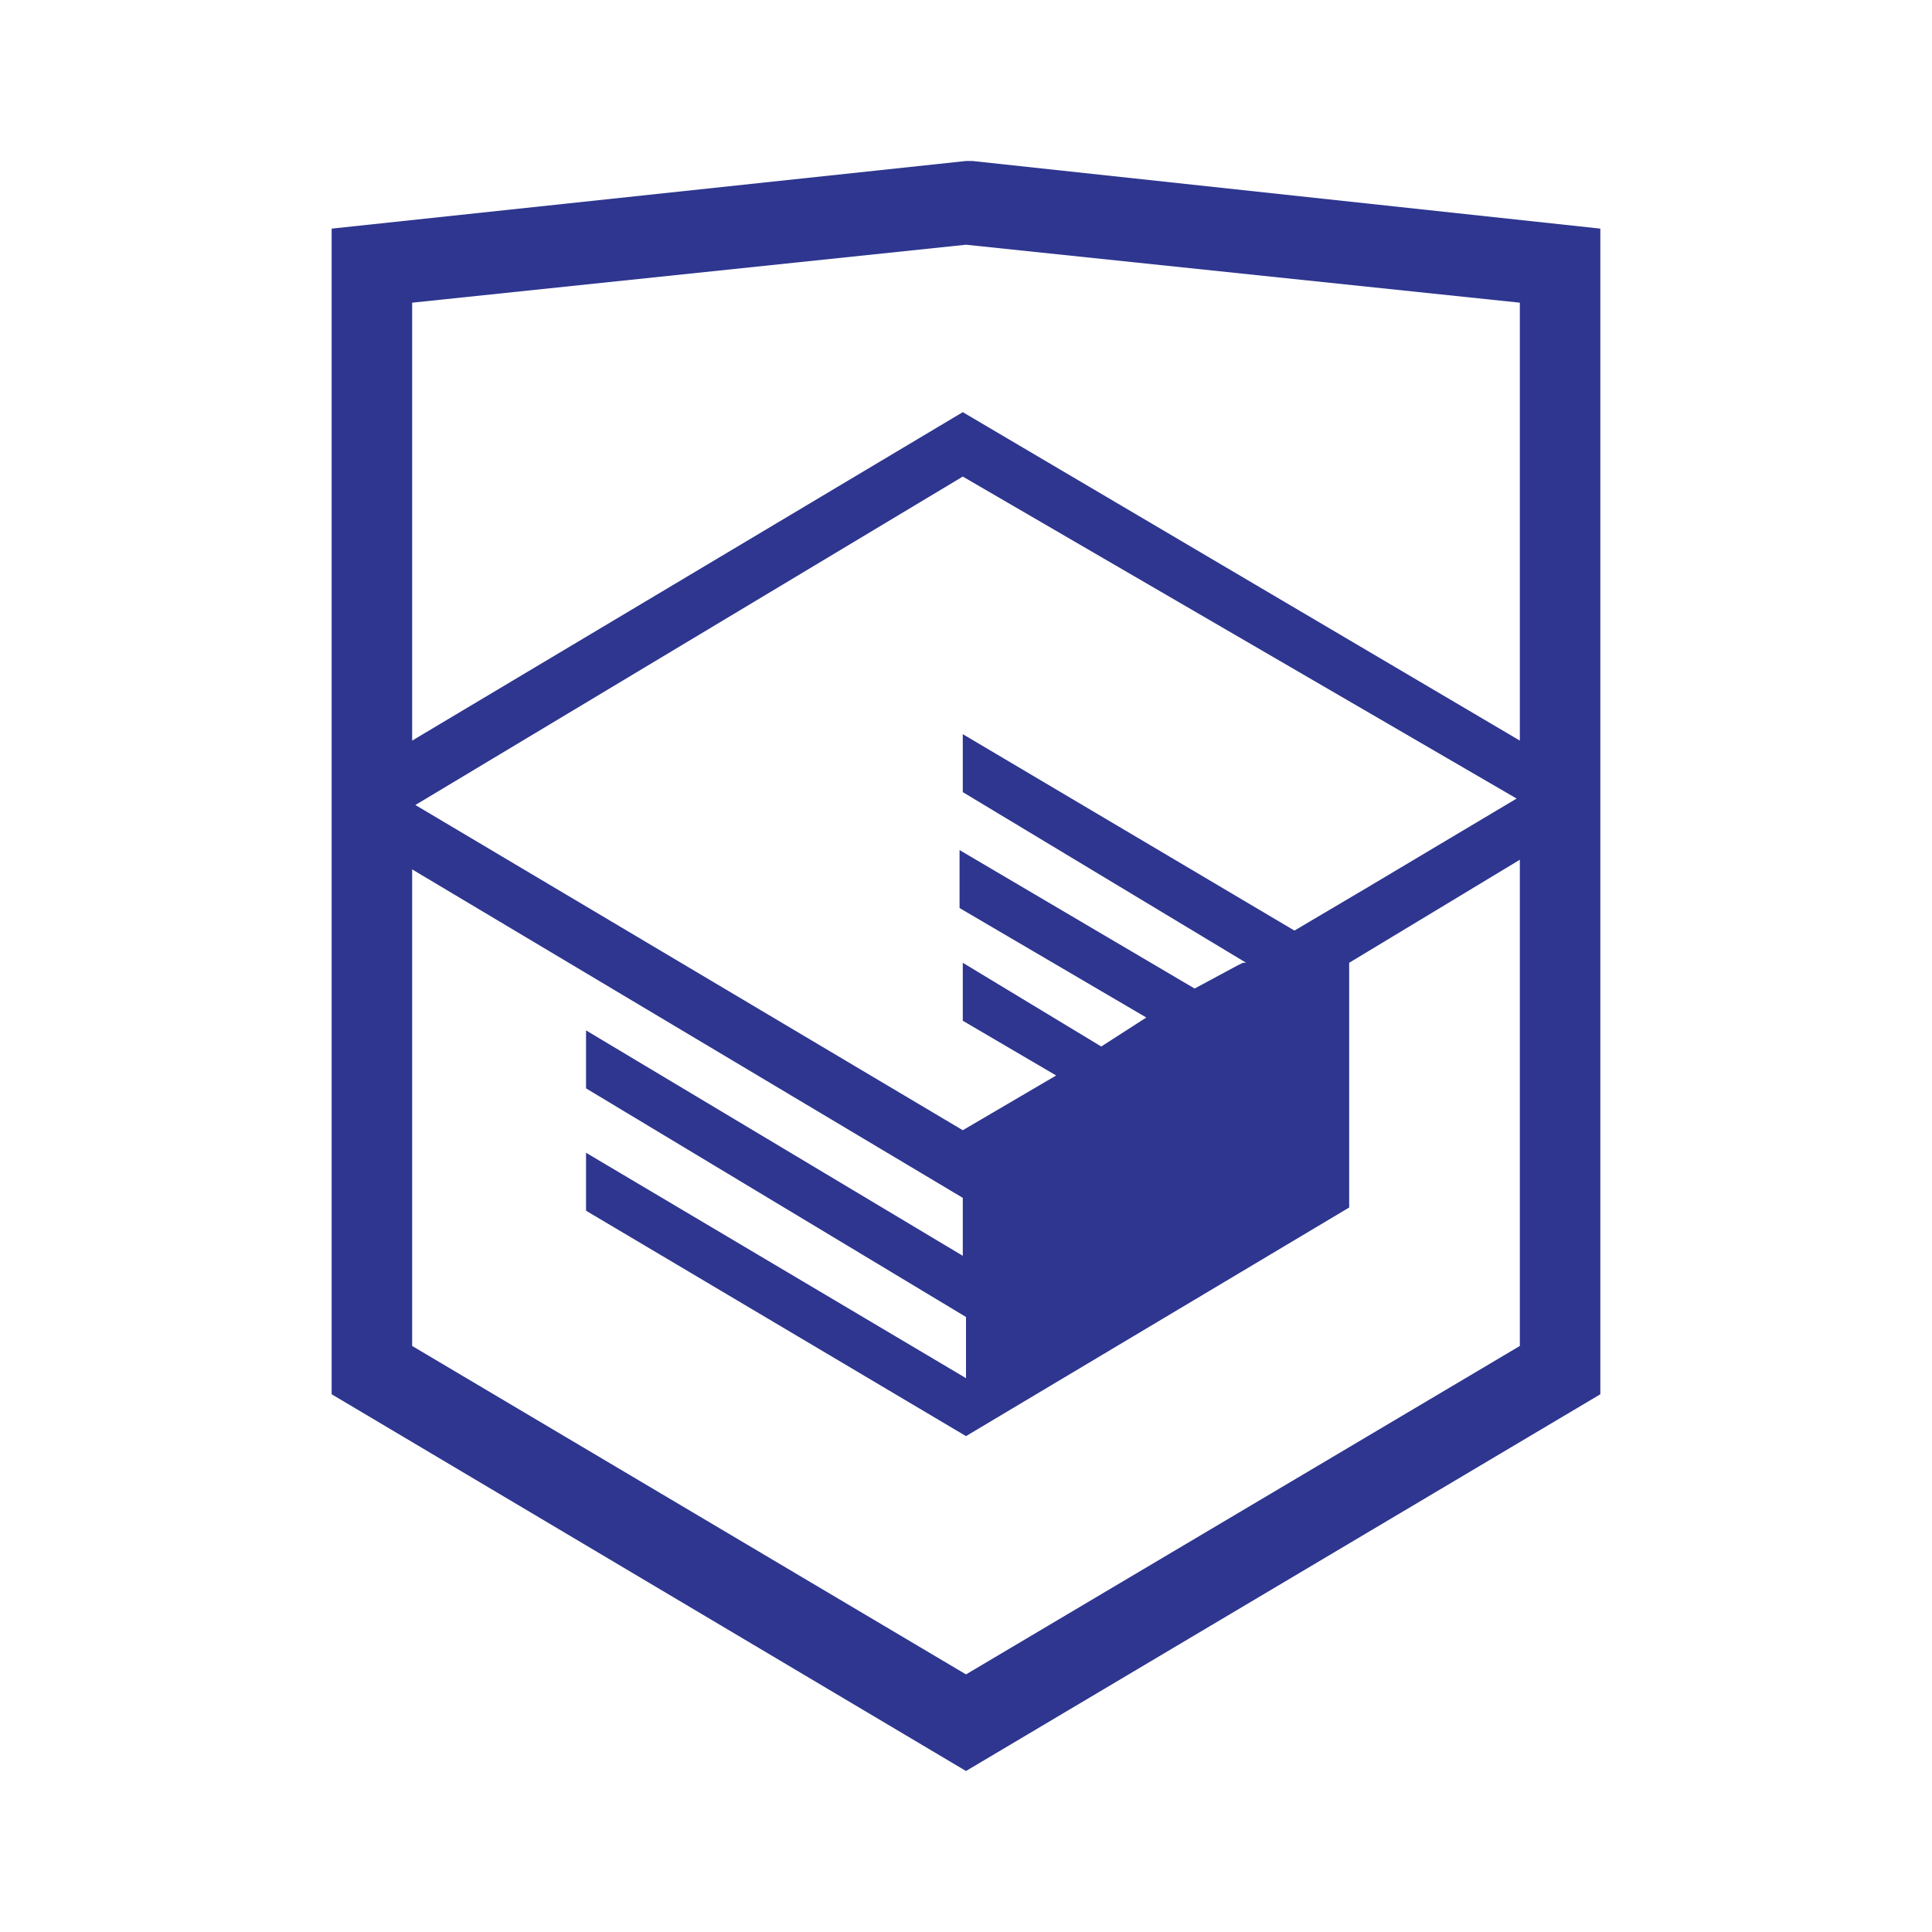
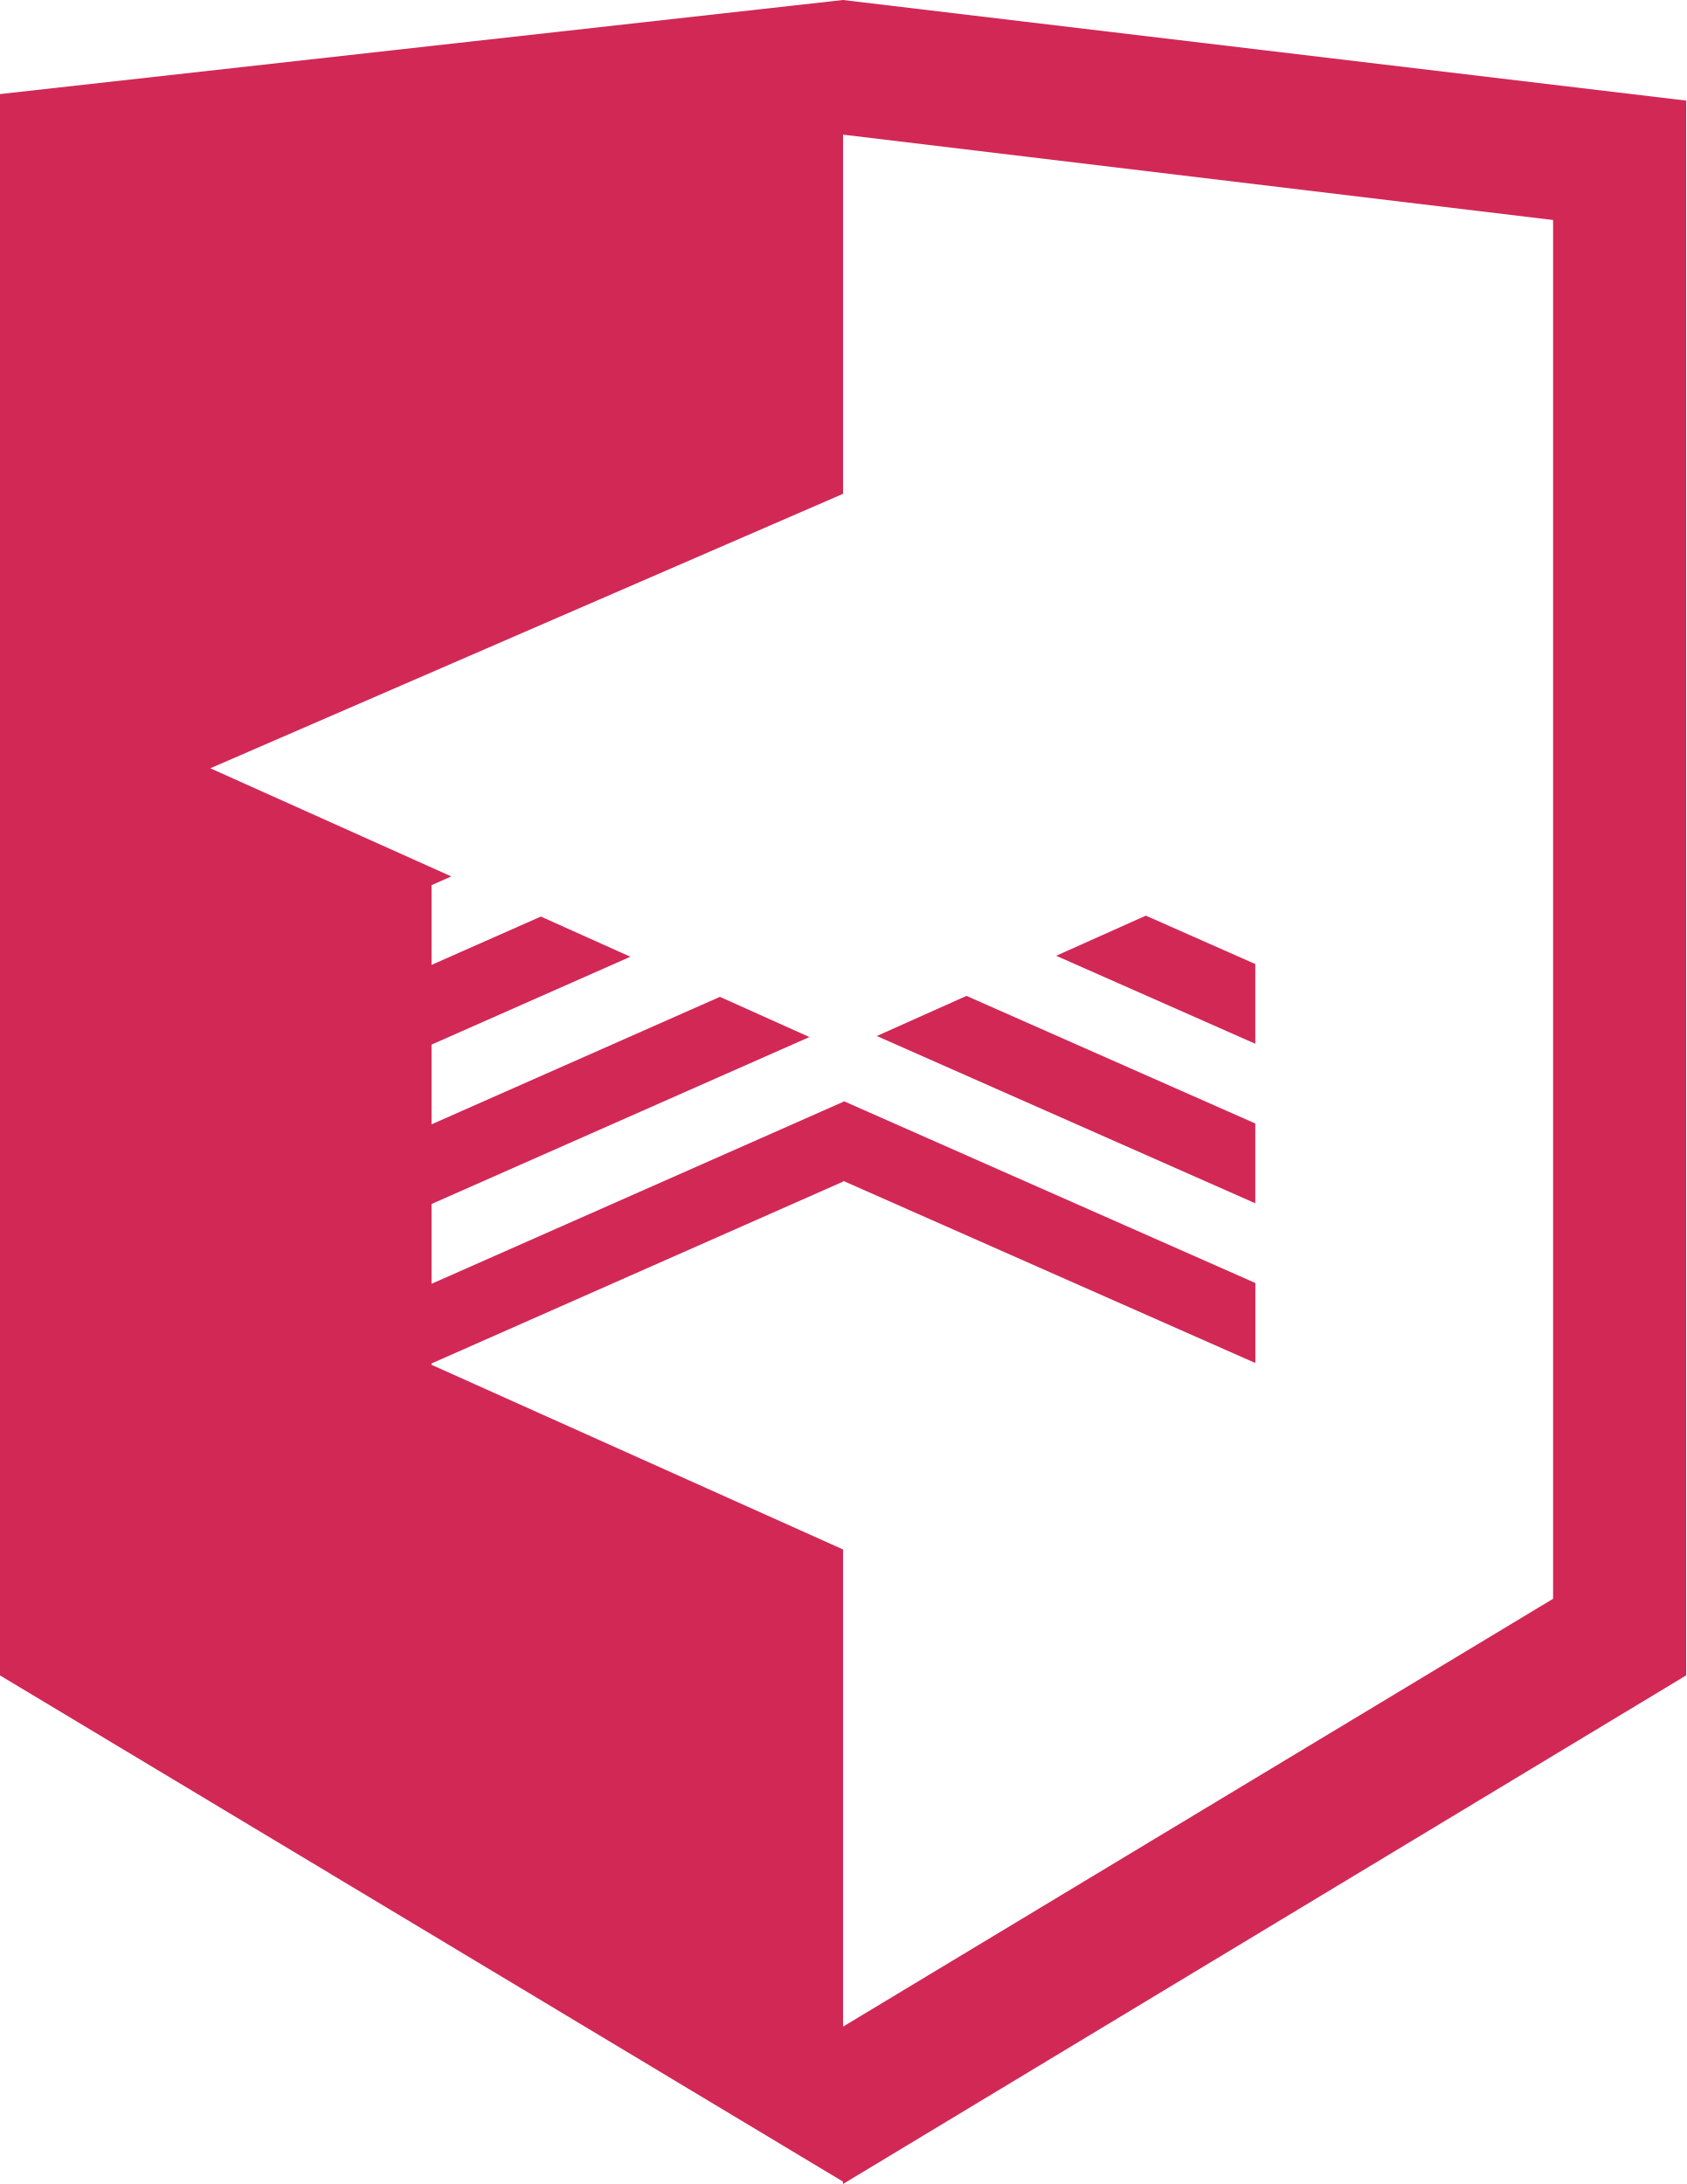
- <svg xmlns="http://www.w3.org/2000/svg" viewBox="0 0 60 60">
-   <path fill="#2E368F" d="M30.2 5h-.2l-19.7 2.1v36.2l19.7 11.7 19.7-11.7v-36.2l-19.5-2.1zm17 36.8l-17.2 10.2-17.2-10.2v-14.8l17.1 10.2v1.8l-11.7-7v1.8l11.8 7.1v1.9l-11.8-7v1.8l11.8 7 11.9-7.1v-7.6l5.3-3.2v15.1zm-.1-17l-4.7 2.8-2.2 1.3-10.3-6.1v1.8l8.8 5.3h-.1l-.2.1-1.3.7-7.3-4.3v1.8l5.8 3.4-1.4.9-4.3-2.6v1.8l2.9 1.7-2.9 1.7-17-10.1 17-10.2 17.2 10zm.1-1.8l-17.3-10.2-17.1 10.2v-13.6l17.2-1.8 17.2 1.8v13.6z" />
+ <svg xmlns="http://www.w3.org/2000/svg" version="1.0" id="Layer_1" x="0px" y="0px" width="26.096px" height="33.803px" viewBox="0 0 26.096 33.803" enable-background="new 0 0 26.096 33.803" xml:space="preserve">
+   <g fill="#d22856">
+     <path d="M13.047,0L0,1.456v24.475l13.047,7.835v0.037l13.049-7.872V1.557L13.047,0z M24.037,24.745l-10.989,6.622v-7.385   l-6.369-2.858v-0.021l6.373-2.816v-0.02h0.001v0.011l6.366,2.814v-0.006l0.01,0.006v-1.234l-6.366-2.813l-0.003,0.003l-0.007-0.003   v0.011h-0.001v-0.003L6.679,19.87v-1.235l0,0l5.848-2.584l-1.385-0.622l-4.463,1.973v-1.234l3.077-1.36l-1.385-0.622l-1.692,0.748   v-1.234l0.306-0.135l-3.73-1.674l9.793-4.248V2.084l10.989,1.321V24.745z" />
+     <polygon points="19.428,17.389 14.958,15.414 13.57,16.035 19.428,18.624  " />
+     <polygon points="19.428,14.921 17.734,14.172 16.346,14.793 19.428,16.155  " />
+   </g>
</svg>
